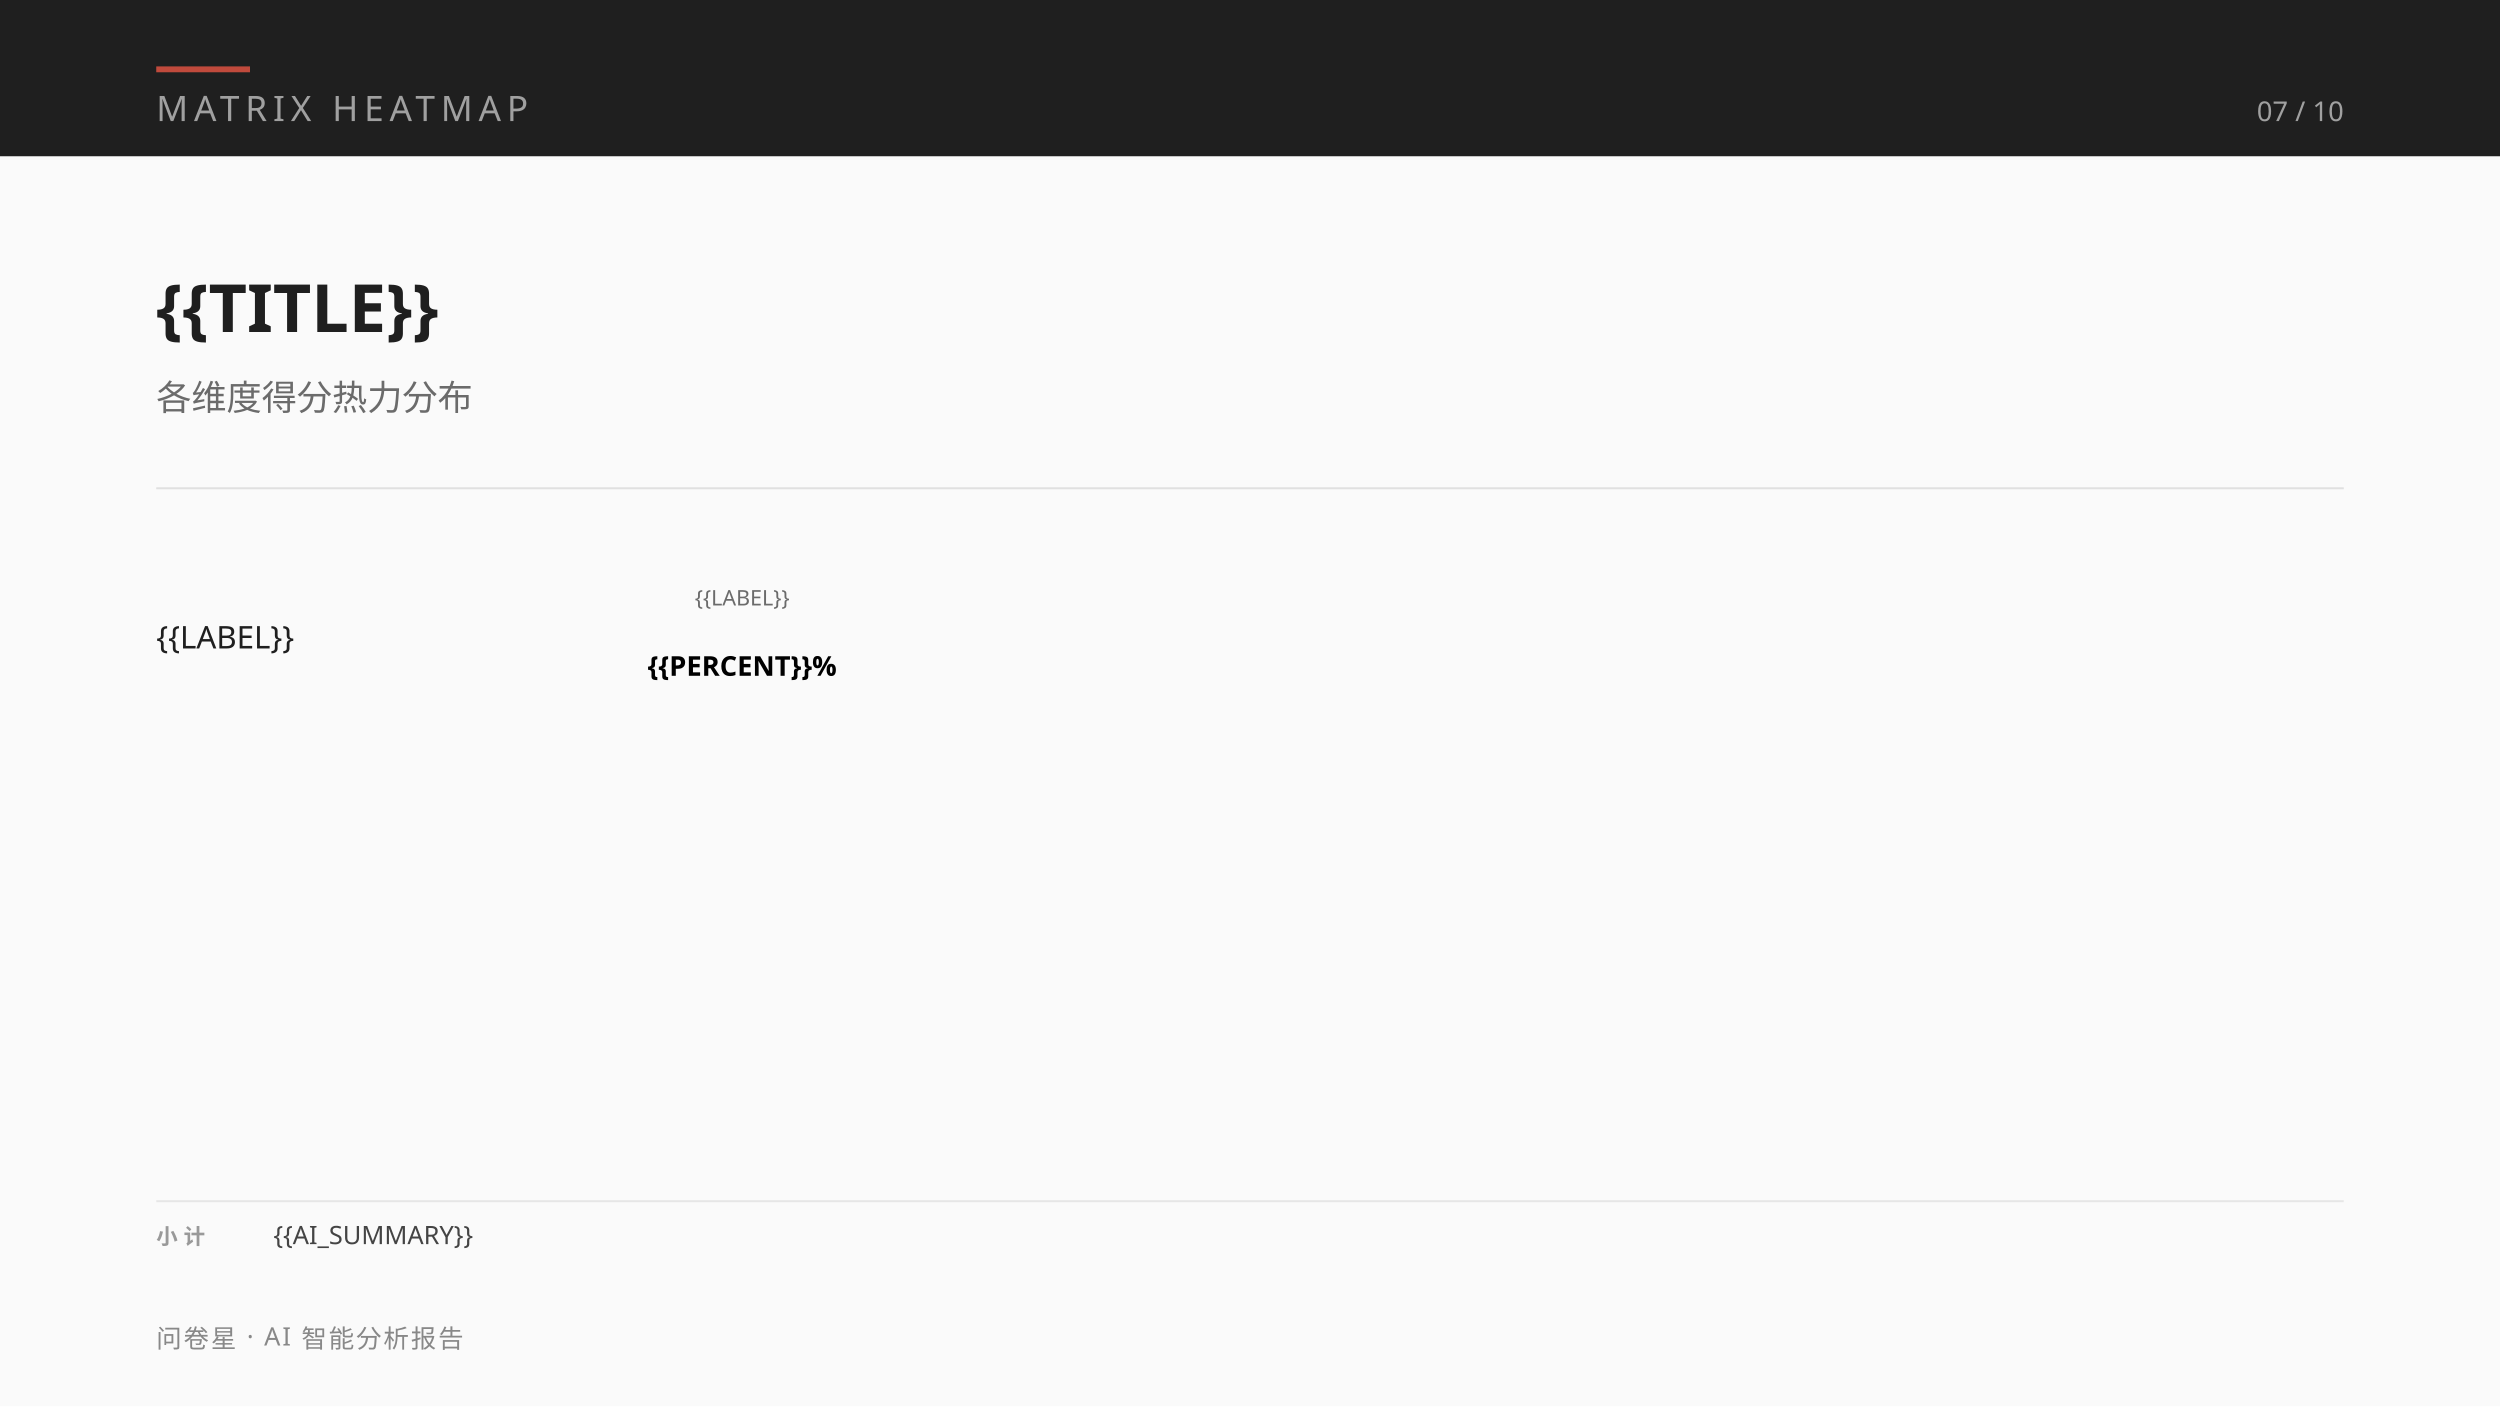
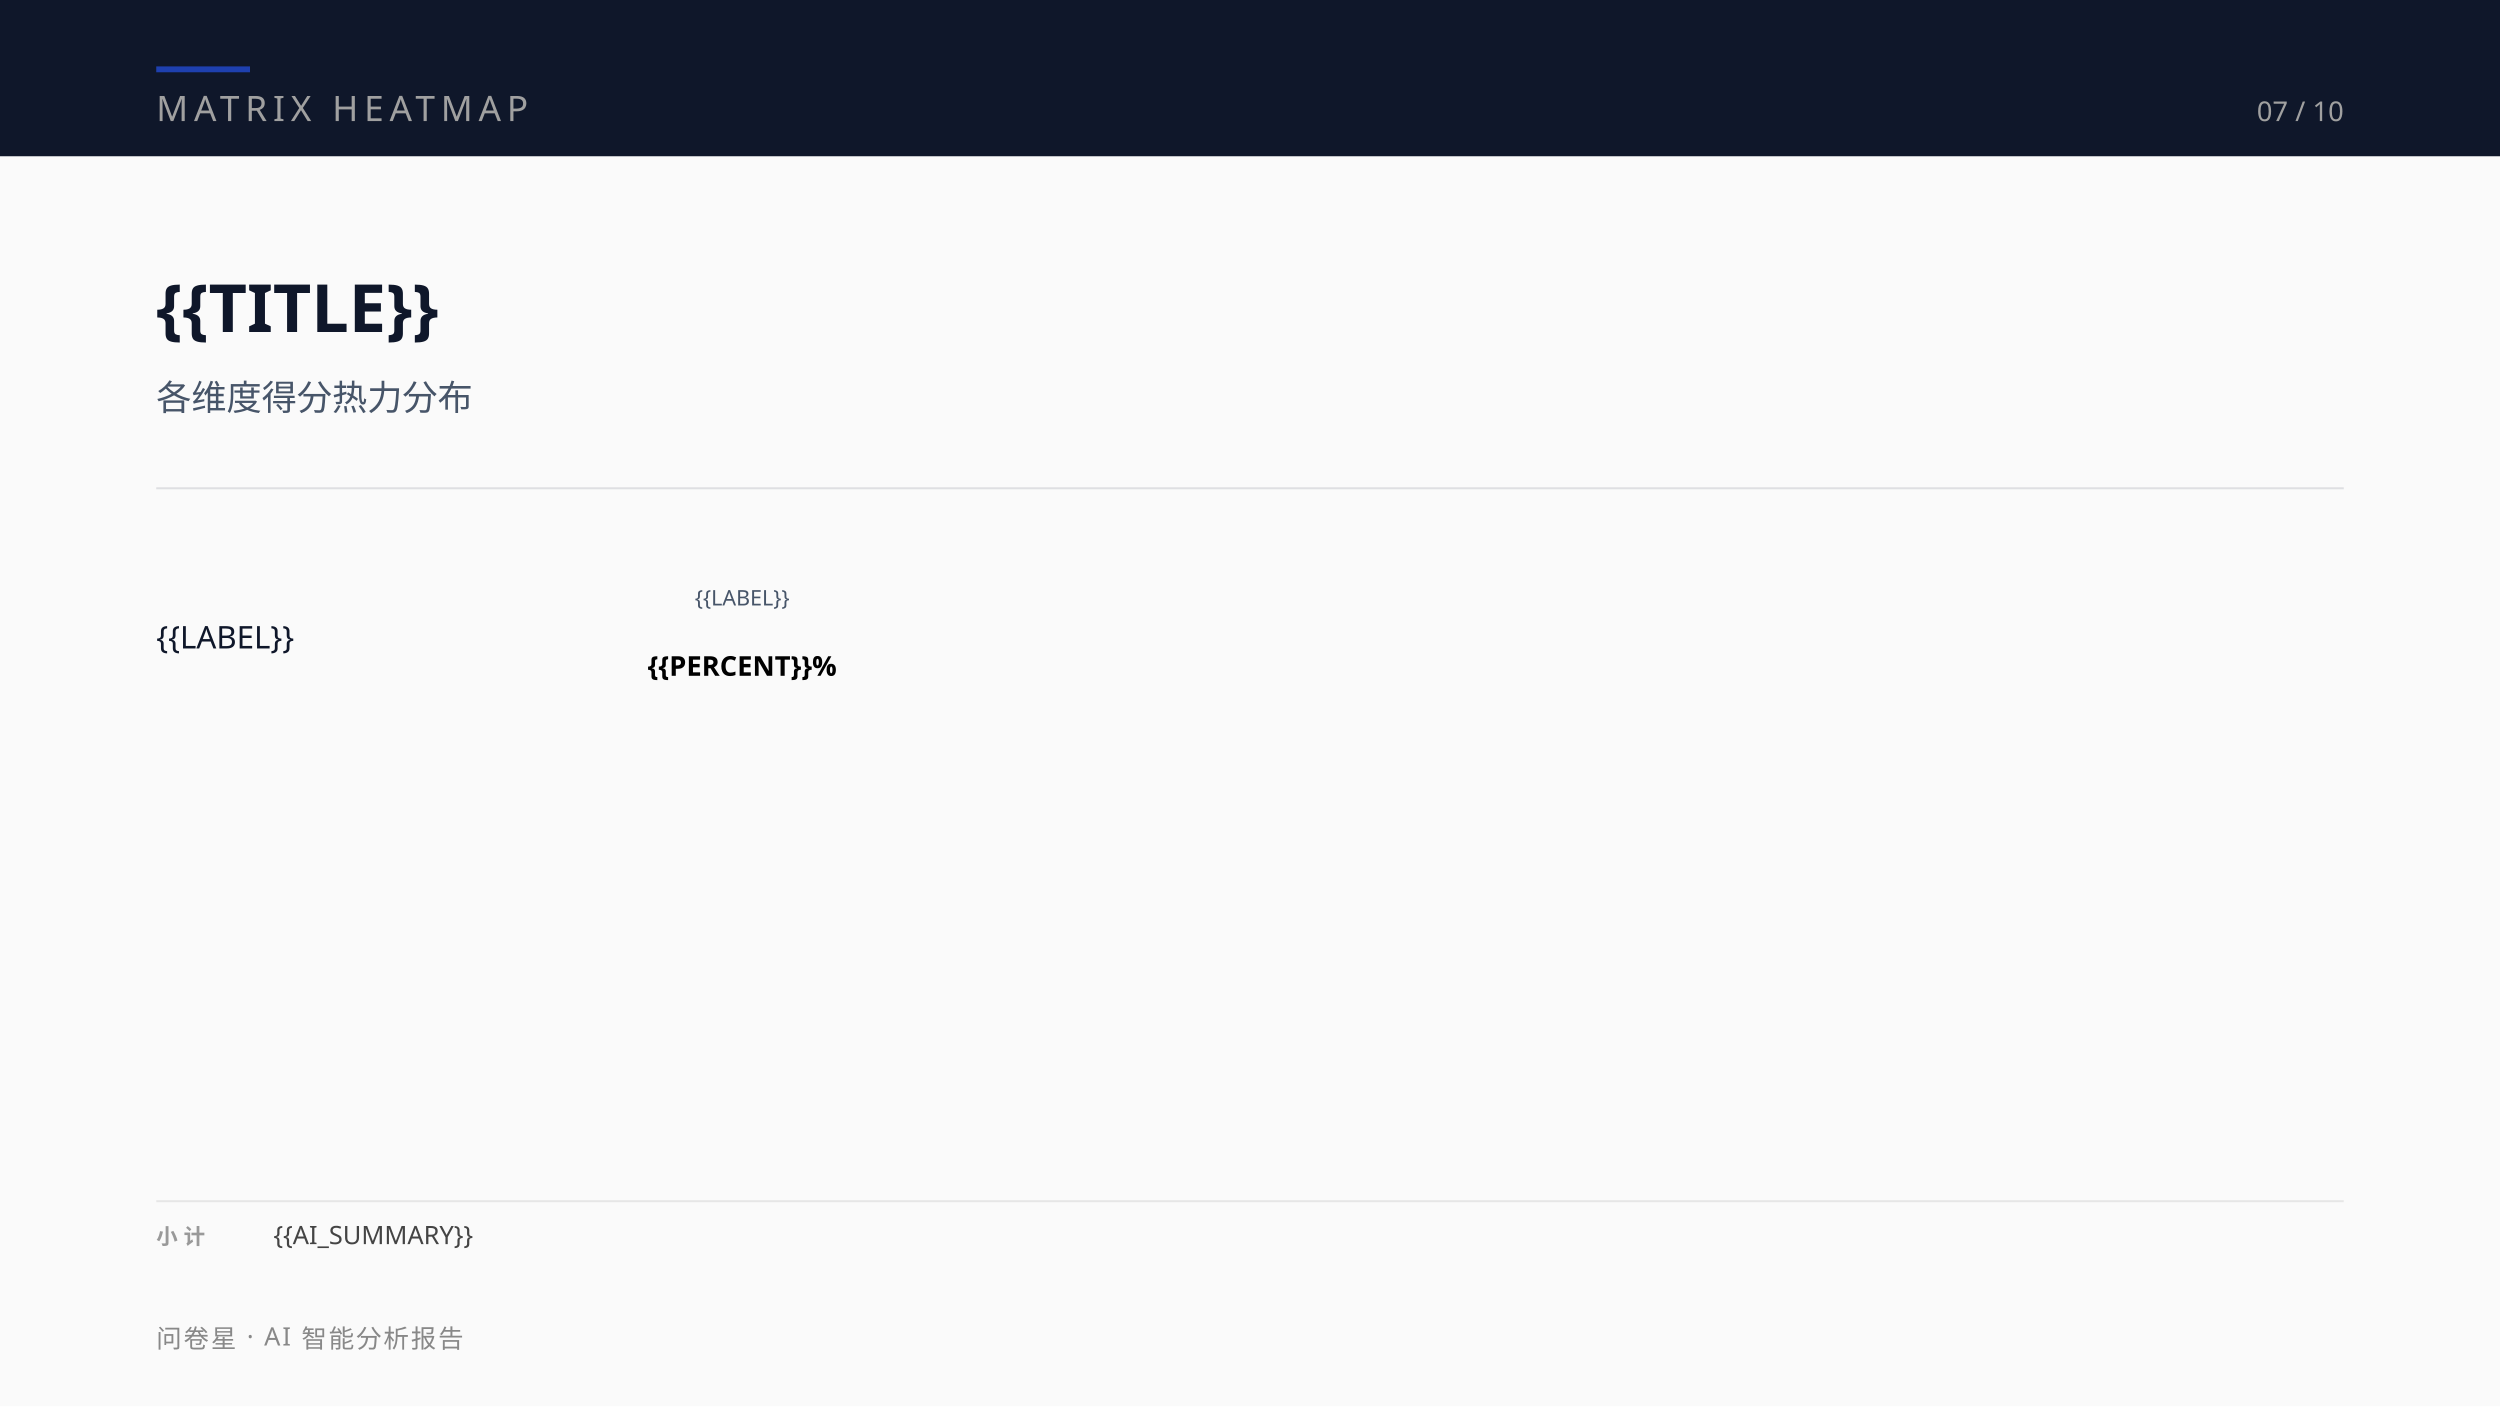
<svg xmlns="http://www.w3.org/2000/svg" viewBox="0 0 1280 720" width="1280" height="720">
  <defs>
    
  </defs>
  <rect width="1280" height="720" fill="#FAFAFA" />
-   <rect x="0" y="0" width="1280" height="80" fill="#1F1F1F" />
-   <rect x="80" y="34" width="48" height="3" fill="#C04A3C" />
+   <rect x="0" y="0" width="1280" height="80" fill="#0F172A" />
+   <rect x="80" y="34" width="48" height="3" fill="#1E40AF" />
  <text x="80" y="62" font-family="Microsoft YaHei, PingFang SC, sans-serif" font-size="18" font-weight="500" fill="#A0A0A0" letter-spacing="3">
    MATRIX HEATMAP
  </text>
  <text x="1200" y="62" text-anchor="end" font-family="Microsoft YaHei, PingFang SC, sans-serif" font-size="14" fill="#A0A0A0">
    07 / 10
  </text>
-   <text x="80" y="170" font-family="Microsoft YaHei, PingFang SC, sans-serif" font-size="34" font-weight="700" fill="#1F1F1F">
+   <text x="80" y="170" font-family="Microsoft YaHei, PingFang SC, sans-serif" font-size="34" font-weight="700" fill="#0F172A">
    {{TITLE}}
  </text>
-   <text x="80" y="210" font-family="Microsoft YaHei, PingFang SC, sans-serif" font-size="18" fill="#6B6B6B">
+   <text x="80" y="210" font-family="Microsoft YaHei, PingFang SC, sans-serif" font-size="18" fill="#475569">
    各维度得分热力分布
  </text>
-   <line x1="80" y1="250" x2="1200" y2="250" stroke="#1F1F1F" stroke-opacity="0.12" stroke-width="1" />
+   <line x1="80" y1="250" x2="1200" y2="250" stroke="#0F172A" stroke-opacity="0.12" stroke-width="1" />
  <g transform="translate(80, 290)">
    <g transform="translate(300, 0)">
      {{#COLUMNS}}
-       <text x="{{X_CENTER}}" y="20" text-anchor="middle" font-family="Microsoft YaHei, PingFang SC, sans-serif" font-size="11" fill="#6B6B6B" letter-spacing="0">{{LABEL}}</text>
+       <text x="{{X_CENTER}}" y="20" text-anchor="middle" font-family="Microsoft YaHei, PingFang SC, sans-serif" font-size="11" fill="#475569" letter-spacing="0">{{LABEL}}</text>
      {{/COLUMNS}}
    </g>

    {{#ROWS}}
    <g transform="translate(0, {{Y_OFFSET}})">
-       <text x="0" y="42" font-family="Microsoft YaHei, PingFang SC, sans-serif" font-size="16" font-weight="500" fill="#1F1F1F">{{LABEL}}</text>
+       <text x="0" y="42" font-family="Microsoft YaHei, PingFang SC, sans-serif" font-size="16" font-weight="500" fill="#0F172A">{{LABEL}}</text>
      <g transform="translate(300, 30)">
        {{#VALUES}}
        <rect x="{{X_OFFSET}}" y="0" width="{{CELL_W}}" height="40" rx="3" fill="{{COLOR}}" opacity="{{OPACITY}}" />
        <text x="{{TEXT_X}}" y="26" text-anchor="middle" font-family="Microsoft YaHei, PingFang SC, sans-serif" font-size="14" font-weight="600" fill="{{TEXT_COLOR}}">{{PERCENT}}%</text>
        {{/VALUES}}
      </g>
    </g>
    {{/ROWS}}
  </g>
  <text x="80" y="690" font-family="Microsoft YaHei, PingFang SC, sans-serif" font-size="13" fill="#888888" letter-spacing="1">
    问卷星 · AI 智能分析报告
  </text>

{{?AI_SUMMARY}}
  <g transform="translate(80, 615)">
    <line x1="0" y1="0" x2="1120" y2="0" stroke="#999999" stroke-opacity="0.20" />
    <text x="0" y="22" font-family="Microsoft YaHei, PingFang SC, sans-serif" font-size="11" font-weight="600" letter-spacing="3" fill="#999999">小计</text>
    <text x="60" y="22" font-family="Microsoft YaHei, PingFang SC, sans-serif" font-size="13" fill="#444444">{{AI_SUMMARY}}</text>
  </g>
{{/AI_SUMMARY}}

</svg>
